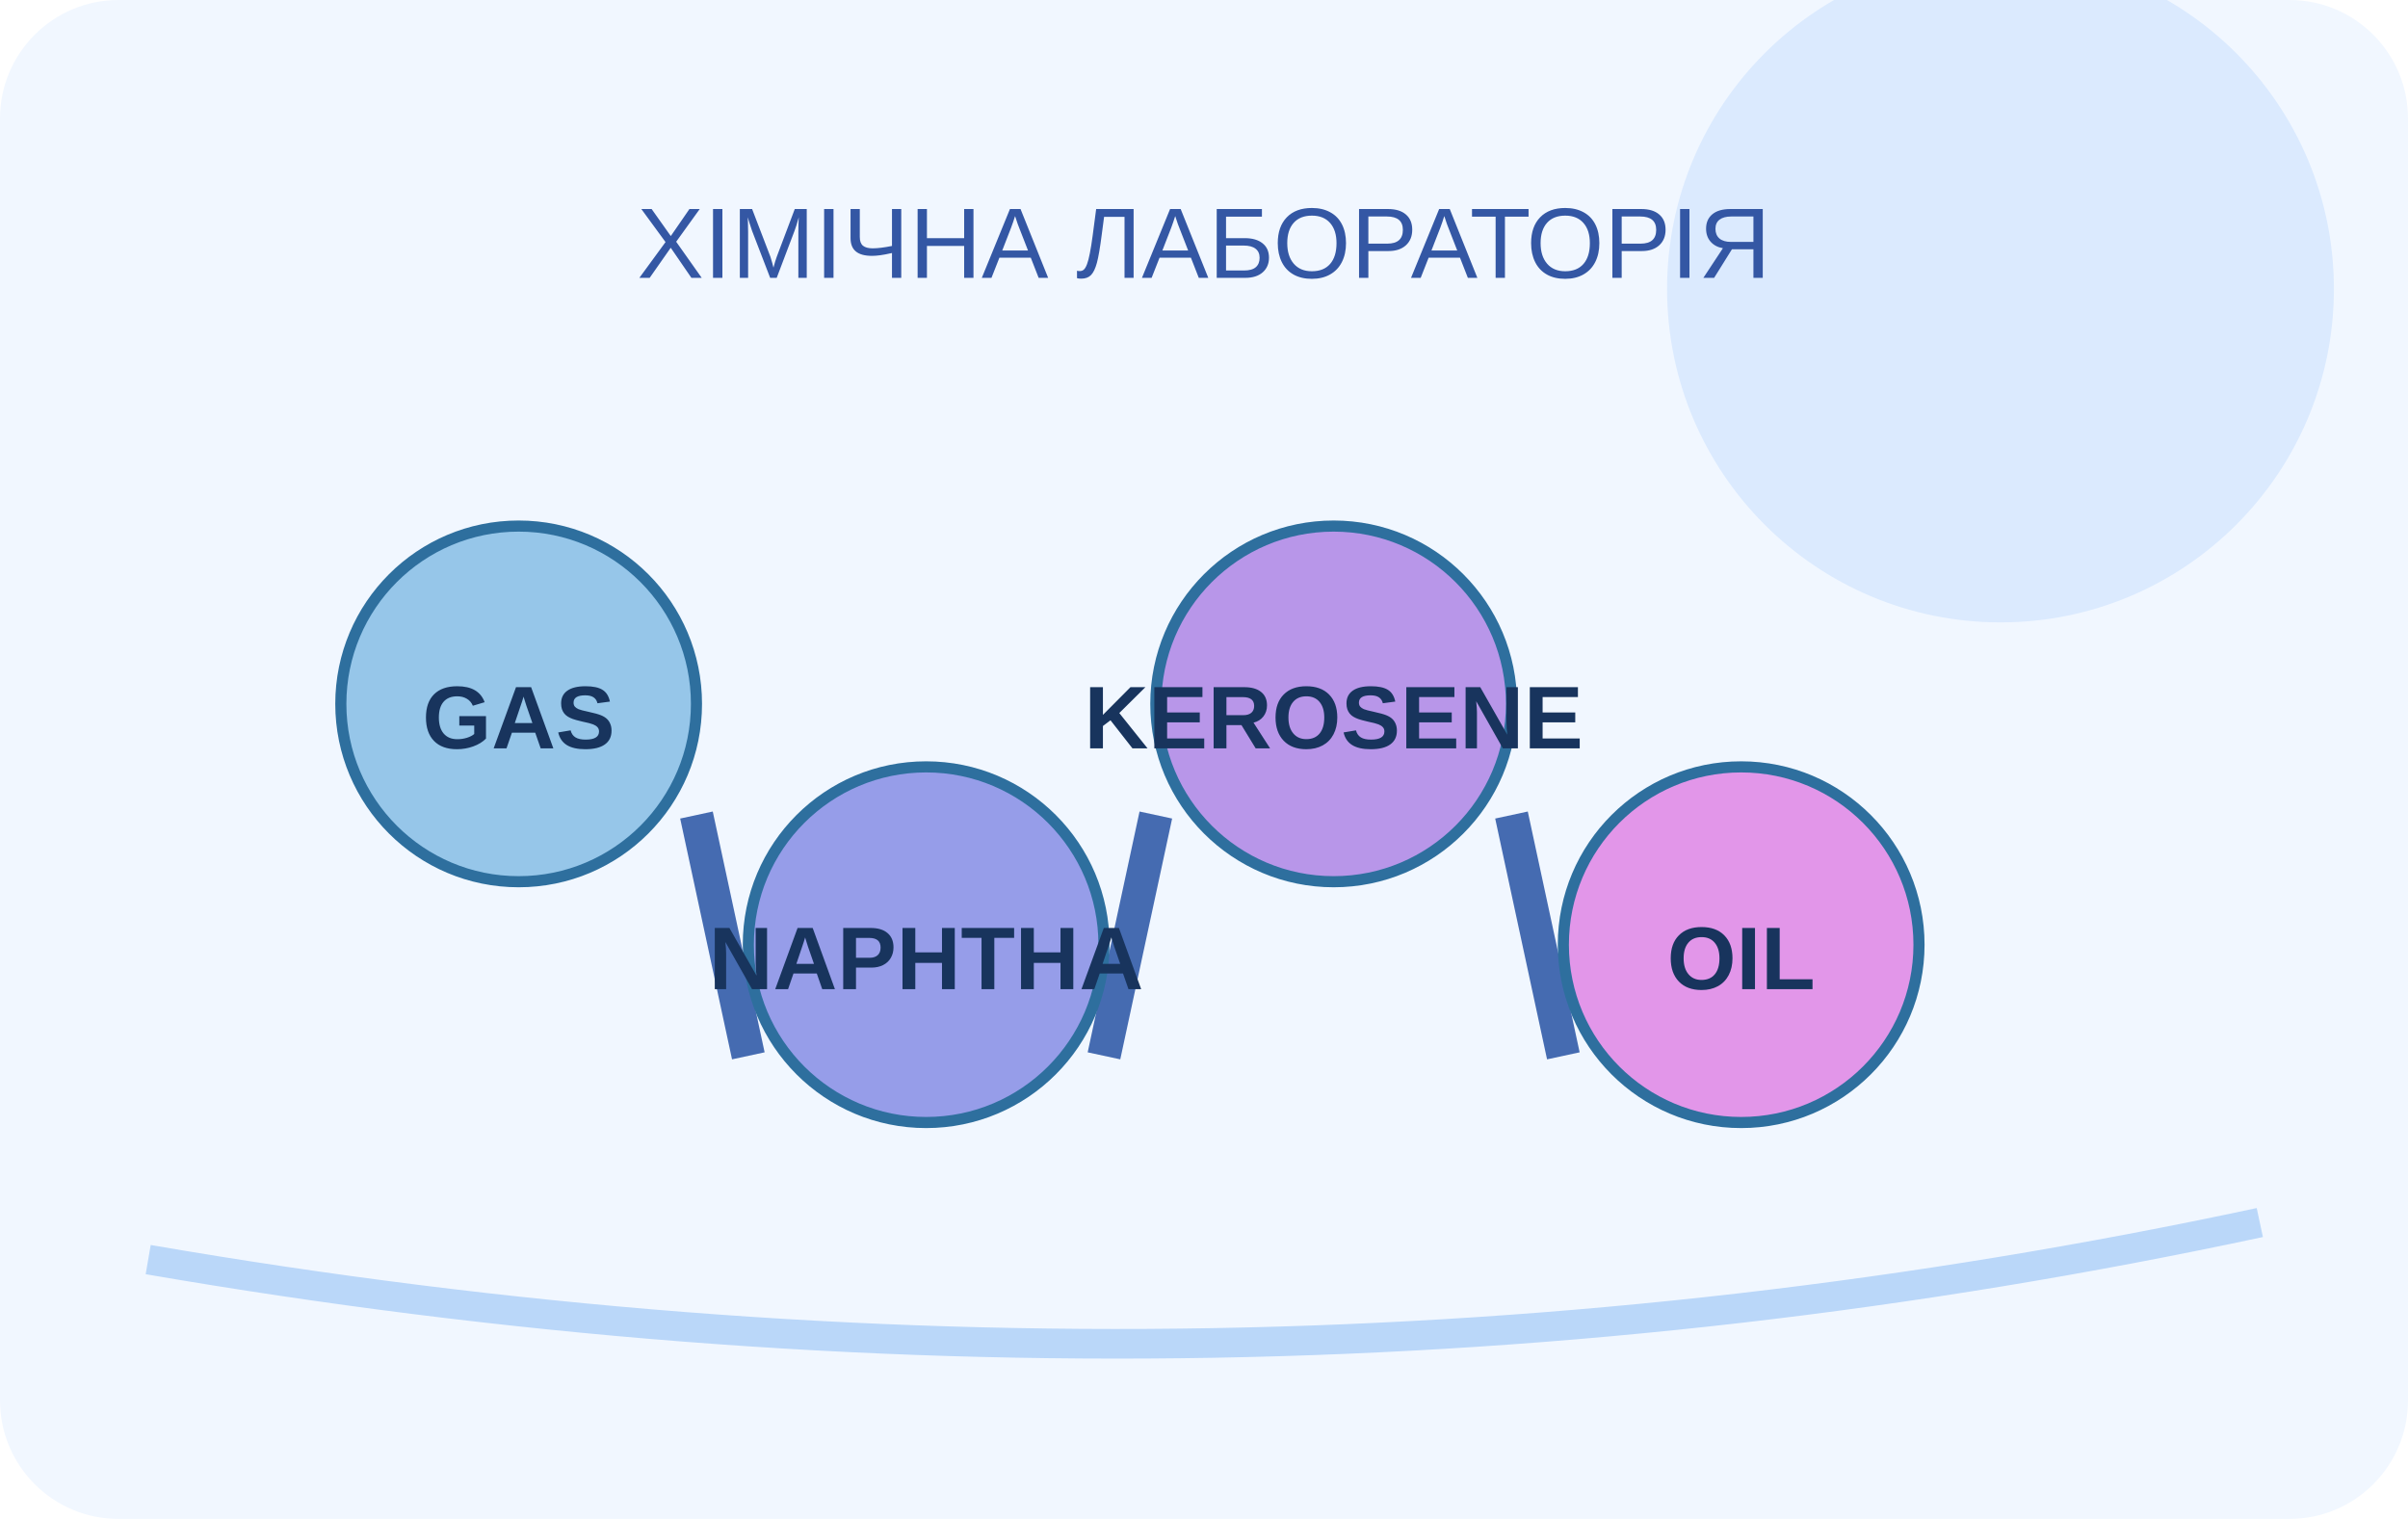
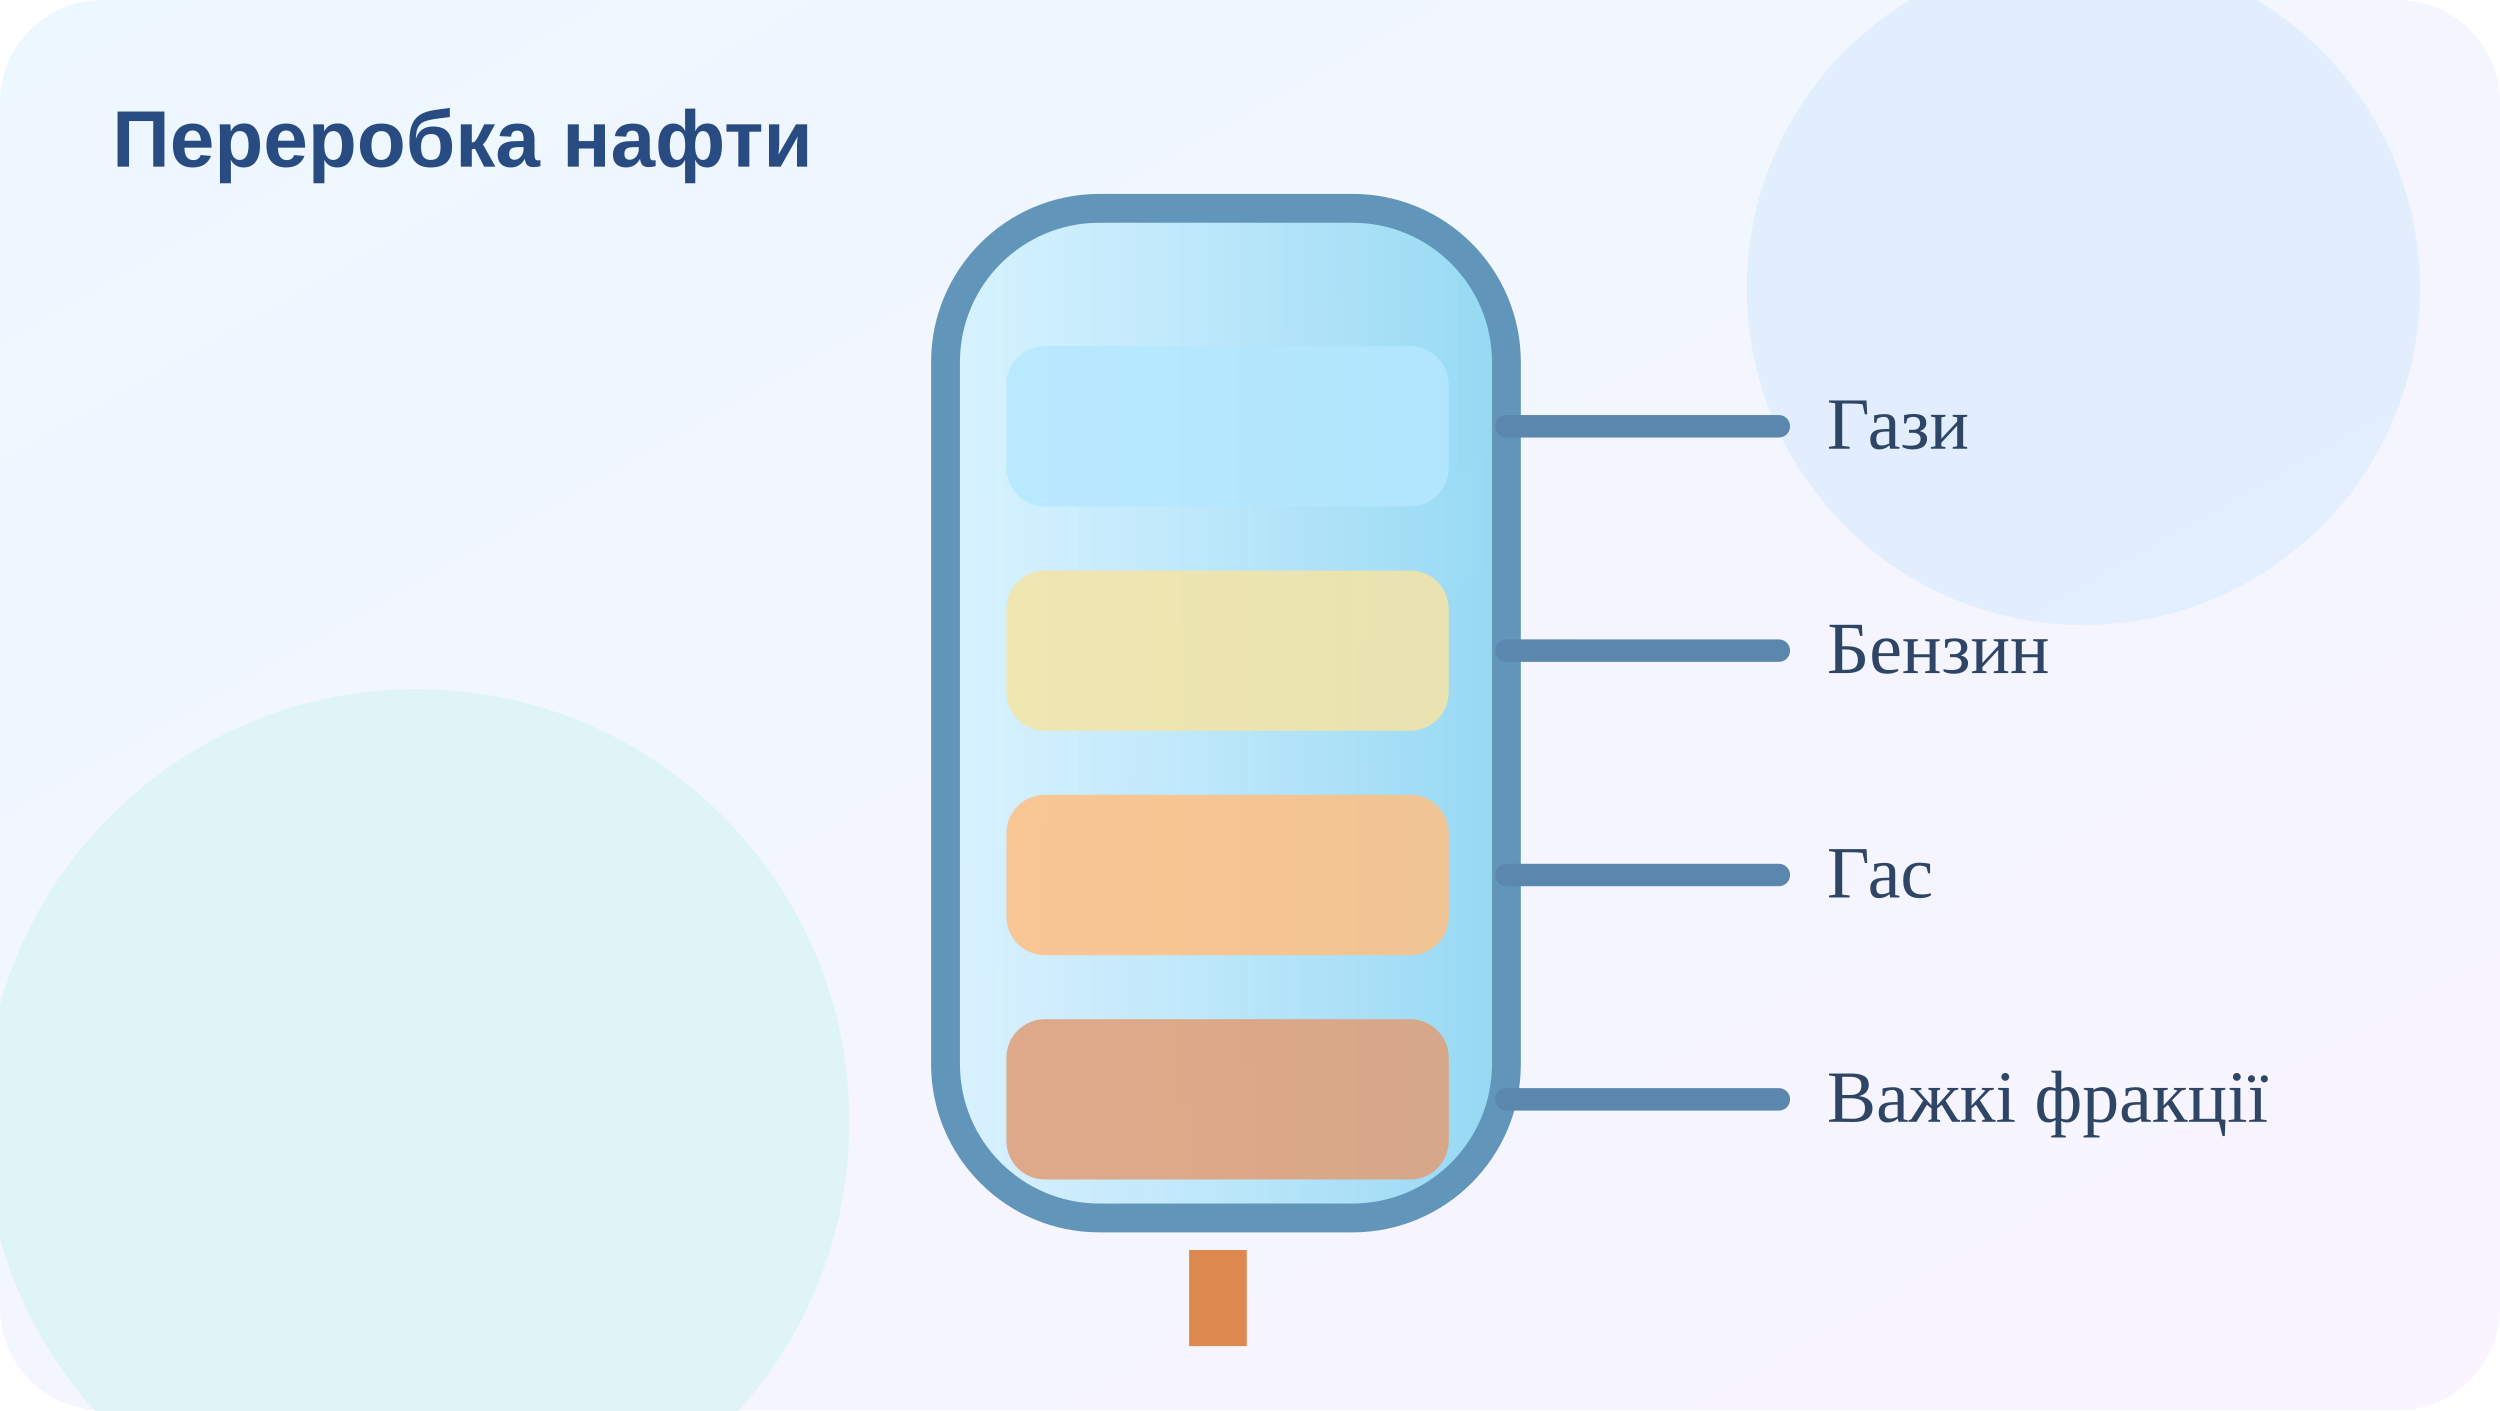
- <svg xmlns="http://www.w3.org/2000/svg" viewBox="0 0 650 410">
-   <rect width="650" height="410" rx="32" fill="#f1f7ff" />
-   <circle cx="540" cy="78" r="90" fill="#dbeafe" />
-   <path d="M40 340 Q330 390 610 330" fill="none" stroke="#bad7f9" stroke-width="8" />
-   <line x1="188" y1="220" x2="202" y2="285" stroke="#456bb1" stroke-width="9" />
-   <line x1="298" y1="285" x2="312" y2="220" stroke="#456bb1" stroke-width="9" />
-   <line x1="408" y1="220" x2="422" y2="285" stroke="#456bb1" stroke-width="9" />
-   <circle cx="140" cy="190" r="48" fill="hsl(205 65% 75%)" stroke="hsl(205 55% 40%)" stroke-width="3" />
-   <text x="140" y="202" font-size="24" text-anchor="middle" font-family="Arial" fill="#18345d" font-weight="bold">GAS</text>
-   <circle cx="250" cy="255" r="48" fill="hsl(235 65% 75%)" stroke="hsl(205 55% 40%)" stroke-width="3" />
-   <text x="250" y="267" font-size="24" text-anchor="middle" font-family="Arial" fill="#18345d" font-weight="bold">NAPHTHA</text>
-   <circle cx="360" cy="190" r="48" fill="hsl(265 65% 75%)" stroke="hsl(205 55% 40%)" stroke-width="3" />
-   <text x="360" y="202" font-size="24" text-anchor="middle" font-family="Arial" fill="#18345d" font-weight="bold">KEROSENE</text>
-   <circle cx="470" cy="255" r="48" fill="hsl(295 65% 75%)" stroke="hsl(205 55% 40%)" stroke-width="3" />
-   <text x="470" y="267" font-size="24" text-anchor="middle" font-family="Arial" fill="#18345d" font-weight="bold">OIL</text>
-   <text x="325" y="75" text-anchor="middle" font-family="Arial" font-size="27" fill="#3457a4">ХІМІЧНА ЛАБОРАТОРІЯ</text>
+ <svg xmlns="http://www.w3.org/2000/svg" viewBox="0 0 780 440" role="img">
+   <defs>
+     <linearGradient id="bg" x2="1" y2="1">
+       <stop stop-color="#edf7ff" />
+       <stop offset="1" stop-color="#f9f4ff" />
+     </linearGradient>
+     <linearGradient id="glass" x2="1">
+       <stop stop-color="#bfeeff" stop-opacity=".5" />
+       <stop offset="1" stop-color="#62c9ed" stop-opacity=".65" />
+     </linearGradient>
+   </defs>
+   <rect width="780" height="440" rx="32" fill="url(#bg)" />
+   <circle cx="650" cy="90" r="105" fill="#d9eafe" opacity=".65" />
+   <circle cx="130" cy="350" r="135" fill="#d7f4f3" opacity=".7" />
+   <rect x="295" y="65" width="175" height="315" rx="48" fill="url(#glass)" stroke="#6195b9" stroke-width="9" />
+   <rect x="314" y="108" width="138" height="50" rx="12" fill="#b4e7ff" opacity=".85" />
+   <line x1="470" y1="133" x2="555" y2="133" stroke="#5b86ae" stroke-width="7" stroke-linecap="round" />
+   <text x="570" y="140" font-size="23" fill="#2e4565">Гази</text>
+   <rect x="314" y="178" width="138" height="50" rx="12" fill="#f6e4a4" opacity=".85" />
+   <line x1="470" y1="203" x2="555" y2="203" stroke="#5b86ae" stroke-width="7" stroke-linecap="round" />
+   <text x="570" y="210" font-size="23" fill="#2e4565">Бензин</text>
+   <rect x="314" y="248" width="138" height="50" rx="12" fill="#ffbf81" opacity=".85" />
+   <line x1="470" y1="273" x2="555" y2="273" stroke="#5b86ae" stroke-width="7" stroke-linecap="round" />
+   <text x="570" y="280" font-size="23" fill="#2e4565">Гас</text>
+   <rect x="314" y="318" width="138" height="50" rx="12" fill="#e19d75" opacity=".85" />
+   <line x1="470" y1="343" x2="555" y2="343" stroke="#5b86ae" stroke-width="7" stroke-linecap="round" />
+   <text x="570" y="350" font-size="23" fill="#2e4565">Важкі фракції</text>
+   <path d="M380 390 V420" stroke="#dd884e" stroke-width="18" />
+   <text x="35" y="52" fill="#284c82" font-size="25" font-family="Arial,sans-serif" font-weight="bold">Переробка нафти</text>
</svg>
